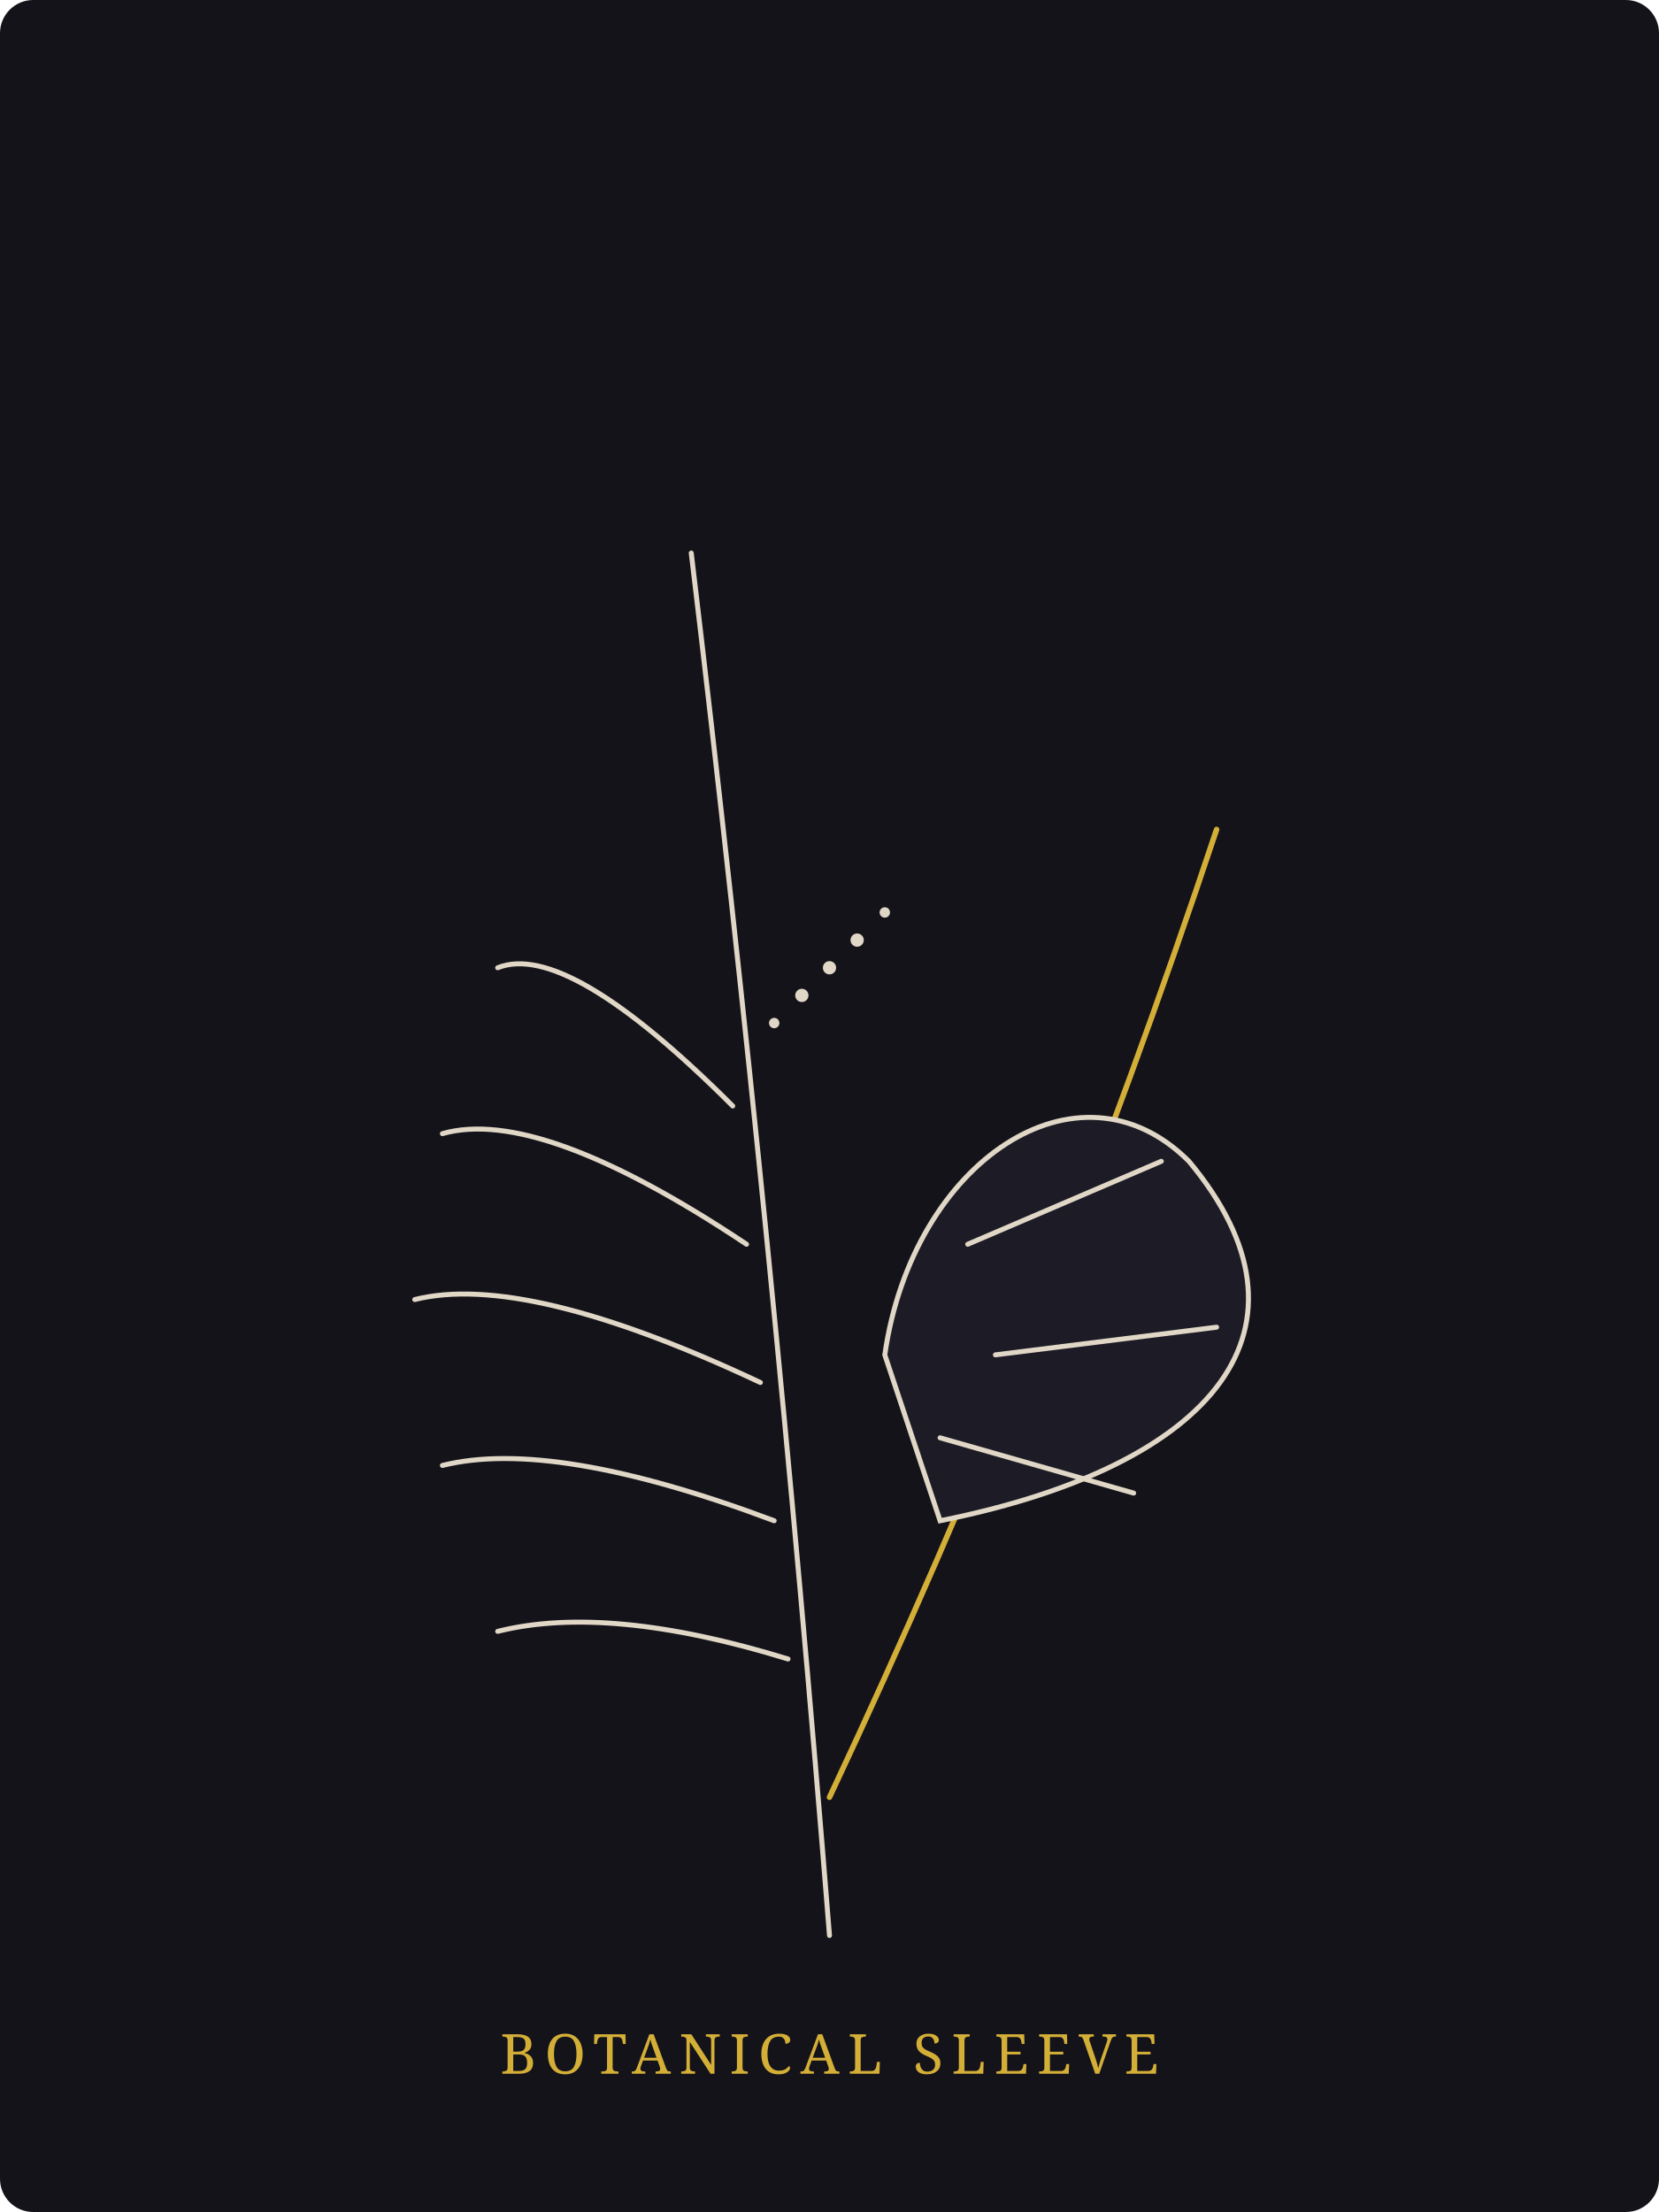
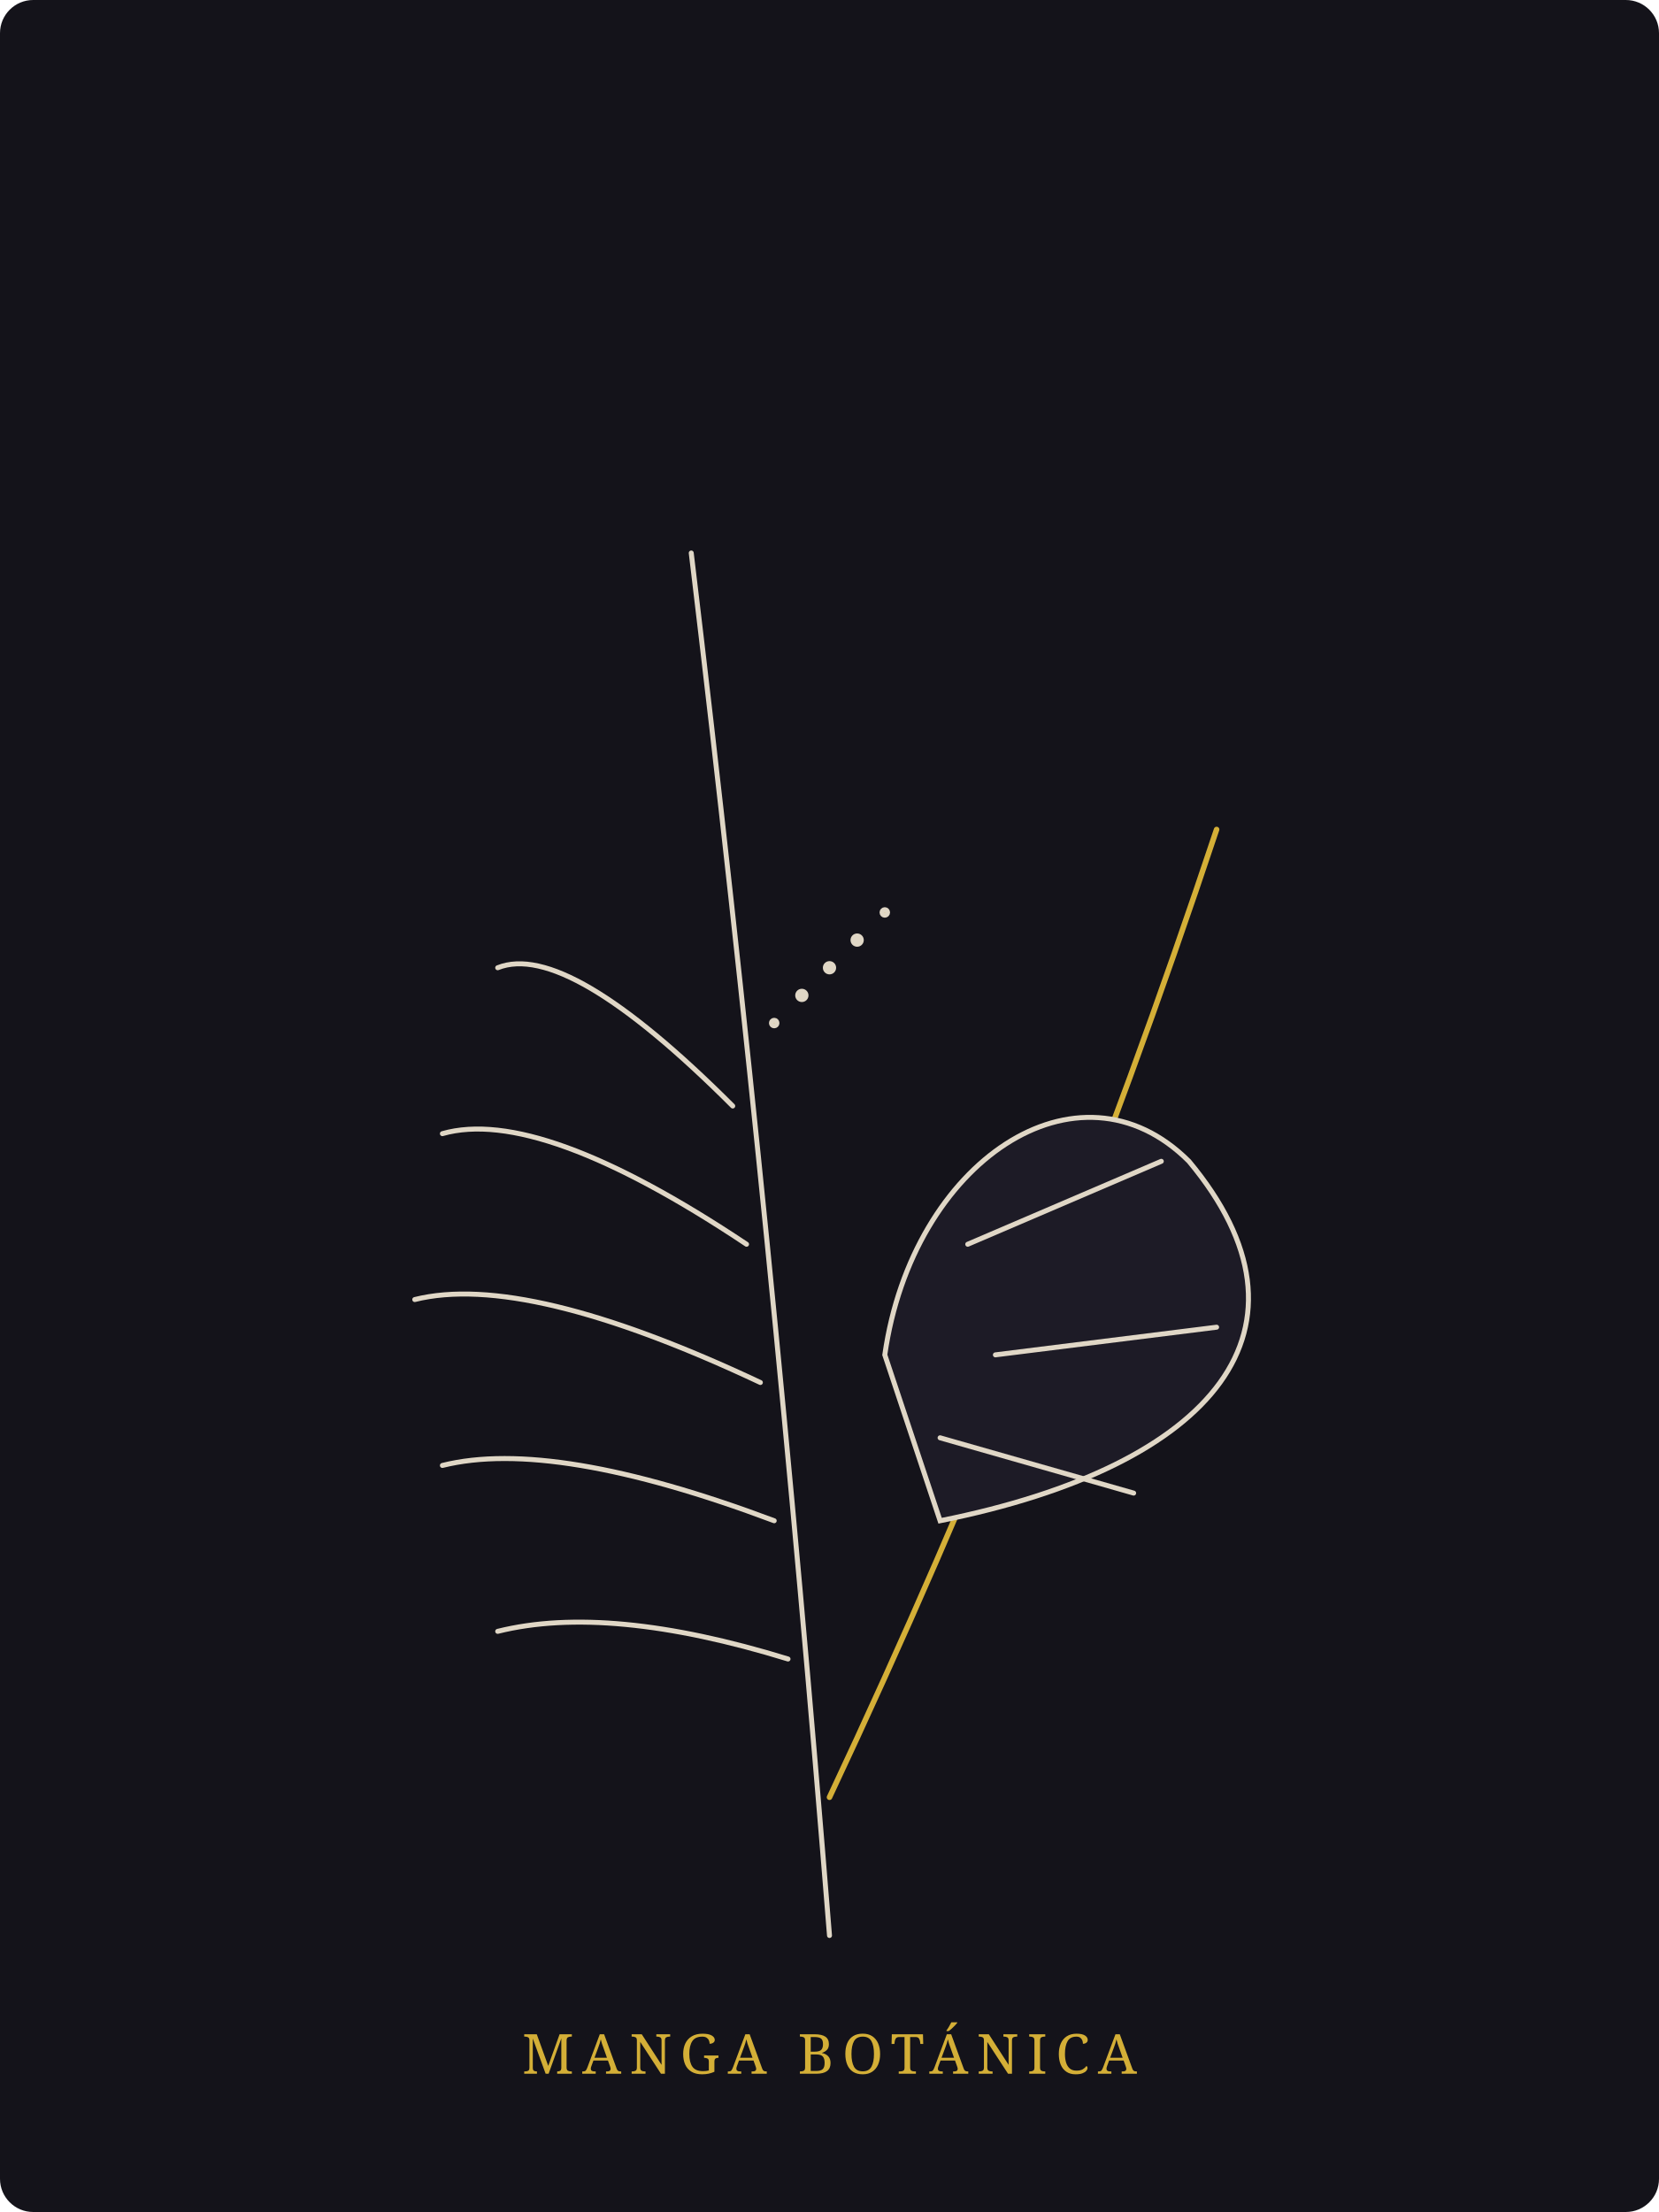
<svg xmlns="http://www.w3.org/2000/svg" viewBox="0 0 600 800" width="100%" height="100%">
  <rect width="600" height="800" rx="12" fill="#14131a" />
  <g fill="none" stroke="#e0d7c6" stroke-width="1.8" stroke-linecap="round">
    <path d="M 300,700 Q 280,450 250,200" />
    <path d="M 285,600 Q 220,580 180,590" />
    <path d="M 280,550 Q 200,520 160,530" />
    <path d="M 275,500 Q 190,460 150,470" />
    <path d="M 270,450 Q 195,400 160,410" />
    <path d="M 265,400 Q 205,340 180,350" />
    <path d="M 300,650 Q 380,480 440,300" stroke="#d4af37" stroke-width="2" />
    <path d="M 340,550 C 440,530 480,480 430,420 C 390,380 330,420 320,490 Z" fill="#1d1b26" />
    <path d="M 360,490 L 440,480 M 350,450 L 420,420 M 340,520 L 410,540" />
    <circle cx="300" cy="350" r="1.5" fill="#e0d7c6" />
    <circle cx="310" cy="340" r="1.5" fill="#e0d7c6" />
    <circle cx="290" cy="360" r="1.5" fill="#e0d7c6" />
    <circle cx="320" cy="330" r="1" fill="#d4af37" />
    <circle cx="280" cy="370" r="1" fill="#d4af37" />
  </g>
-   <text x="300" y="750" text-anchor="middle" font-family="'Cormorant Garamond', Georgia, serif" font-size="20" fill="#d4af37" letter-spacing="3">BOTANICAL SLEEVE</text>
+   <text x="300" y="750" text-anchor="middle" font-family="'Cormorant Garamond', Georgia, serif" font-size="20" fill="#d4af37" letter-spacing="3">MANGA BOTÁNICA</text>
</svg>
